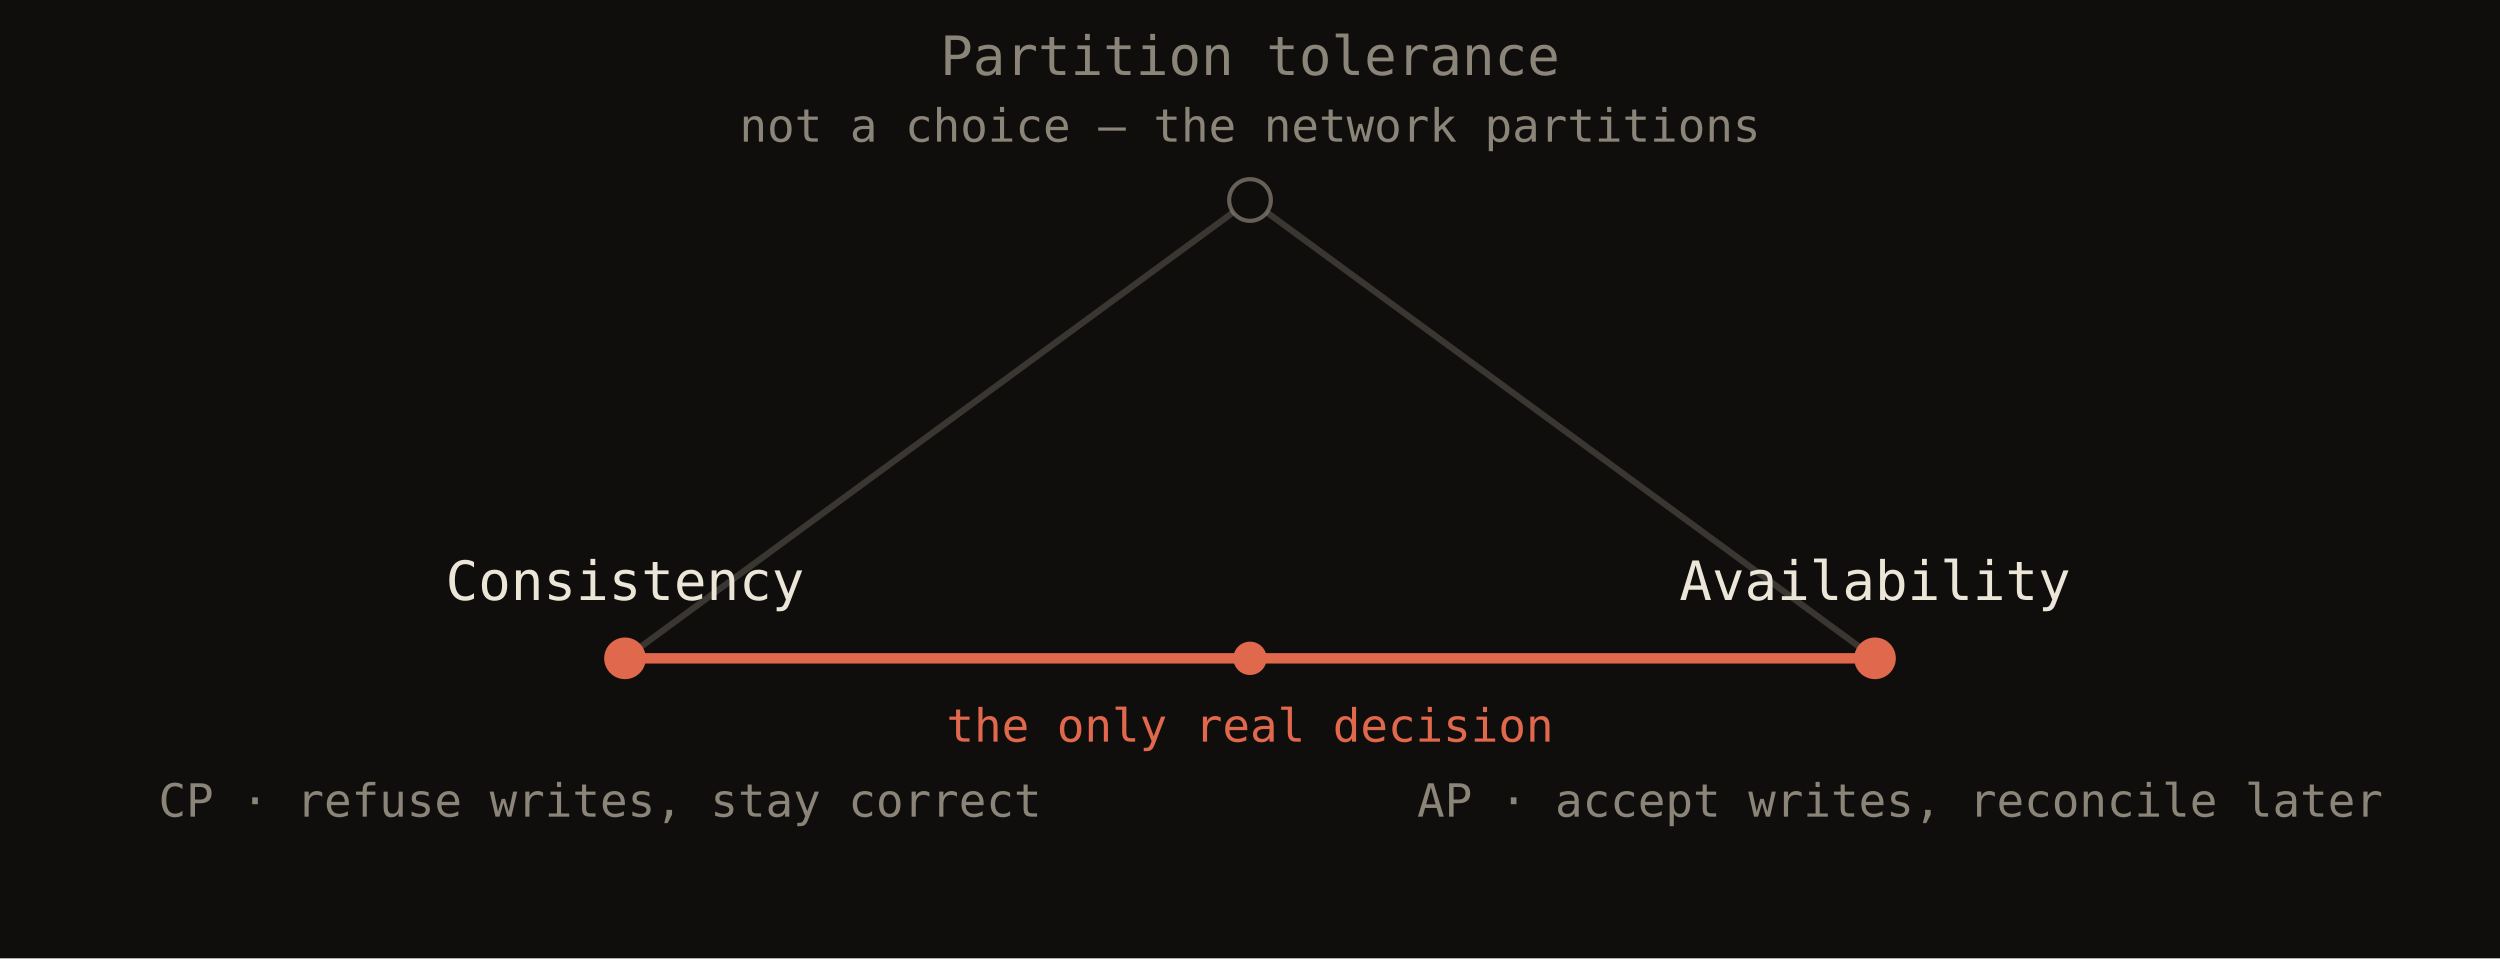
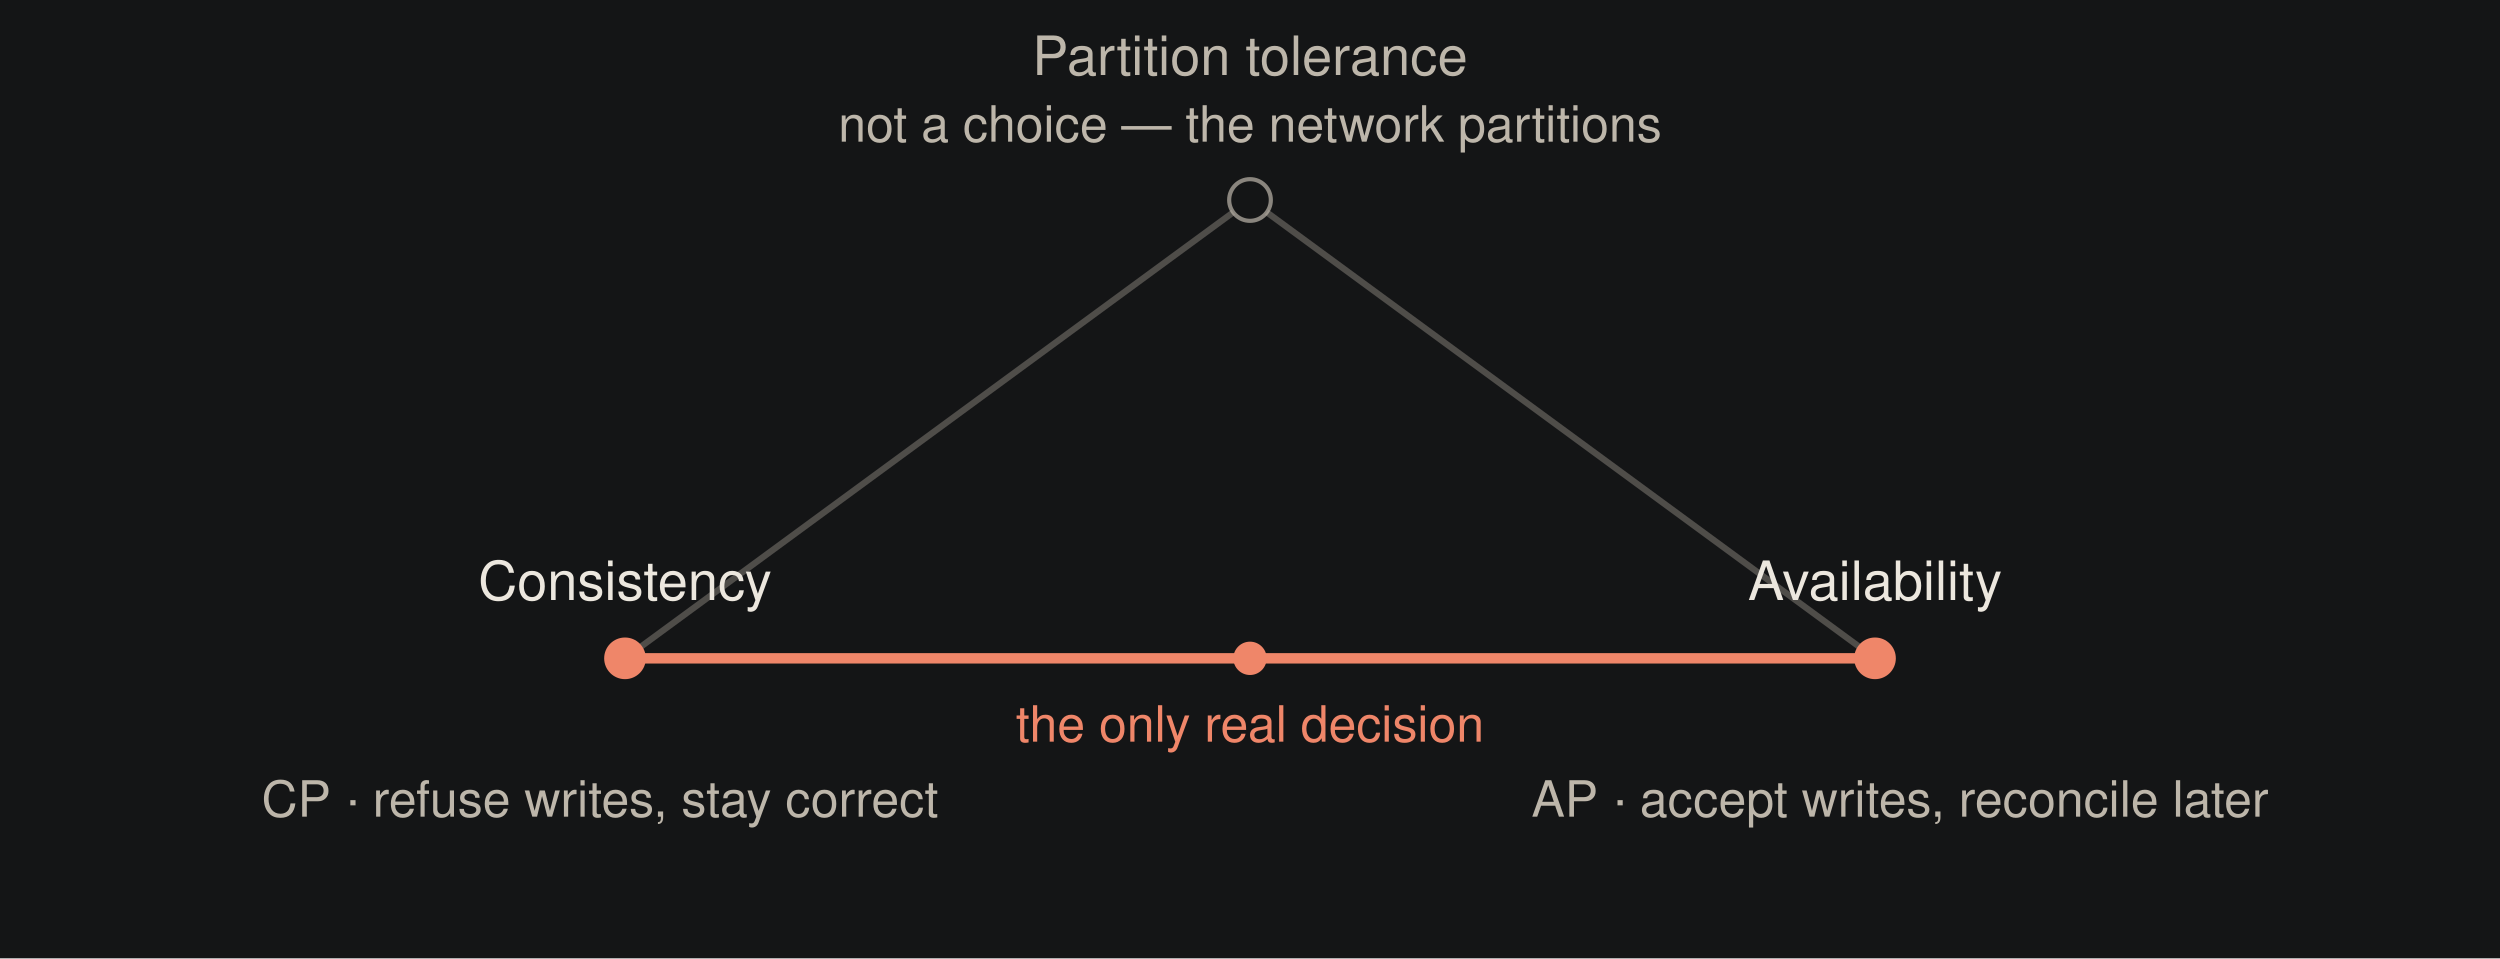
<svg xmlns="http://www.w3.org/2000/svg" width="600" height="230" viewBox="0 0 600 230" role="img">
-   <rect width="600" height="230" fill="#100e0c" />
-   <line x1="300" y1="48" x2="150" y2="158" stroke="#8b8478" stroke-opacity="0.35" stroke-width="1.5" />
-   <line x1="300" y1="48" x2="450" y2="158" stroke="#8b8478" stroke-opacity="0.35" stroke-width="1.5" />
-   <line x1="150" y1="158" x2="450" y2="158" stroke="#e0684c" stroke-width="2.5" />
-   <circle cx="300" cy="158" r="4" fill="#e0684c" />
-   <text x="300" y="178" text-anchor="middle" font-family="ui-monospace, SFMono-Regular, Menlo, monospace" font-size="11" fill="#e0684c">the only real decision</text>
-   <circle cx="300" cy="48" r="5" fill="#100e0c" stroke="#8b8478" stroke-opacity="0.7" />
-   <text x="300" y="18" text-anchor="middle" font-family="ui-monospace, SFMono-Regular, Menlo, monospace" font-size="13" fill="#8b8478">Partition tolerance</text>
-   <text x="300" y="34" text-anchor="middle" font-family="ui-monospace, SFMono-Regular, Menlo, monospace" font-size="11" fill="#8b8478">not a choice — the network partitions</text>
-   <circle cx="150" cy="158" r="5" fill="#e0684c" />
-   <text x="150" y="144" text-anchor="middle" font-family="ui-monospace, SFMono-Regular, Menlo, monospace" font-size="13" fill="#ece6d9">Consistency</text>
-   <text x="144" y="196" text-anchor="middle" font-family="ui-monospace, SFMono-Regular, Menlo, monospace" font-size="11" fill="#8b8478">CP · refuse writes, stay correct</text>
-   <circle cx="450" cy="158" r="5" fill="#e0684c" />
-   <text x="450" y="144" text-anchor="middle" font-family="ui-monospace, SFMono-Regular, Menlo, monospace" font-size="13" fill="#ece6d9">Availability</text>
-   <text x="456" y="196" text-anchor="middle" font-family="ui-monospace, SFMono-Regular, Menlo, monospace" font-size="11" fill="#8b8478">AP · accept writes, reconcile later</text>
+   <rect width="600" height="230" fill="#141516" />
+   <line x1="300" y1="48" x2="150" y2="158" stroke="#bdb6aa" stroke-opacity="0.35" stroke-width="1.5" />
+   <line x1="300" y1="48" x2="450" y2="158" stroke="#bdb6aa" stroke-opacity="0.35" stroke-width="1.5" />
+   <line x1="150" y1="158" x2="450" y2="158" stroke="#ef8669" stroke-width="2.5" />
+   <circle cx="300" cy="158" r="4" fill="#ef8669" />
+   <text x="300" y="178" text-anchor="middle" font-family="'Atkinson Hyperlegible Next', system-ui, -apple-system, 'Segoe UI', Helvetica, Arial, sans-serif" font-size="12" fill="#ef8669">the only real decision</text>
+   <circle cx="300" cy="48" r="5" fill="#141516" stroke="#bdb6aa" stroke-opacity="0.7" />
+   <text x="300" y="18" text-anchor="middle" font-family="'Atkinson Hyperlegible Next', system-ui, -apple-system, 'Segoe UI', Helvetica, Arial, sans-serif" font-size="13" fill="#bdb6aa">Partition tolerance</text>
+   <text x="300" y="34" text-anchor="middle" font-family="'Atkinson Hyperlegible Next', system-ui, -apple-system, 'Segoe UI', Helvetica, Arial, sans-serif" font-size="12" fill="#bdb6aa">not a choice — the network partitions</text>
+   <circle cx="150" cy="158" r="5" fill="#ef8669" />
+   <text x="150" y="144" text-anchor="middle" font-family="'Atkinson Hyperlegible Next', system-ui, -apple-system, 'Segoe UI', Helvetica, Arial, sans-serif" font-size="13" fill="#ece7de">Consistency</text>
+   <text x="144" y="196" text-anchor="middle" font-family="'Atkinson Hyperlegible Next', system-ui, -apple-system, 'Segoe UI', Helvetica, Arial, sans-serif" font-size="12" fill="#bdb6aa">CP · refuse writes, stay correct</text>
+   <circle cx="450" cy="158" r="5" fill="#ef8669" />
+   <text x="450" y="144" text-anchor="middle" font-family="'Atkinson Hyperlegible Next', system-ui, -apple-system, 'Segoe UI', Helvetica, Arial, sans-serif" font-size="13" fill="#ece7de">Availability</text>
+   <text x="456" y="196" text-anchor="middle" font-family="'Atkinson Hyperlegible Next', system-ui, -apple-system, 'Segoe UI', Helvetica, Arial, sans-serif" font-size="12" fill="#bdb6aa">AP · accept writes, reconcile later</text>
</svg>
